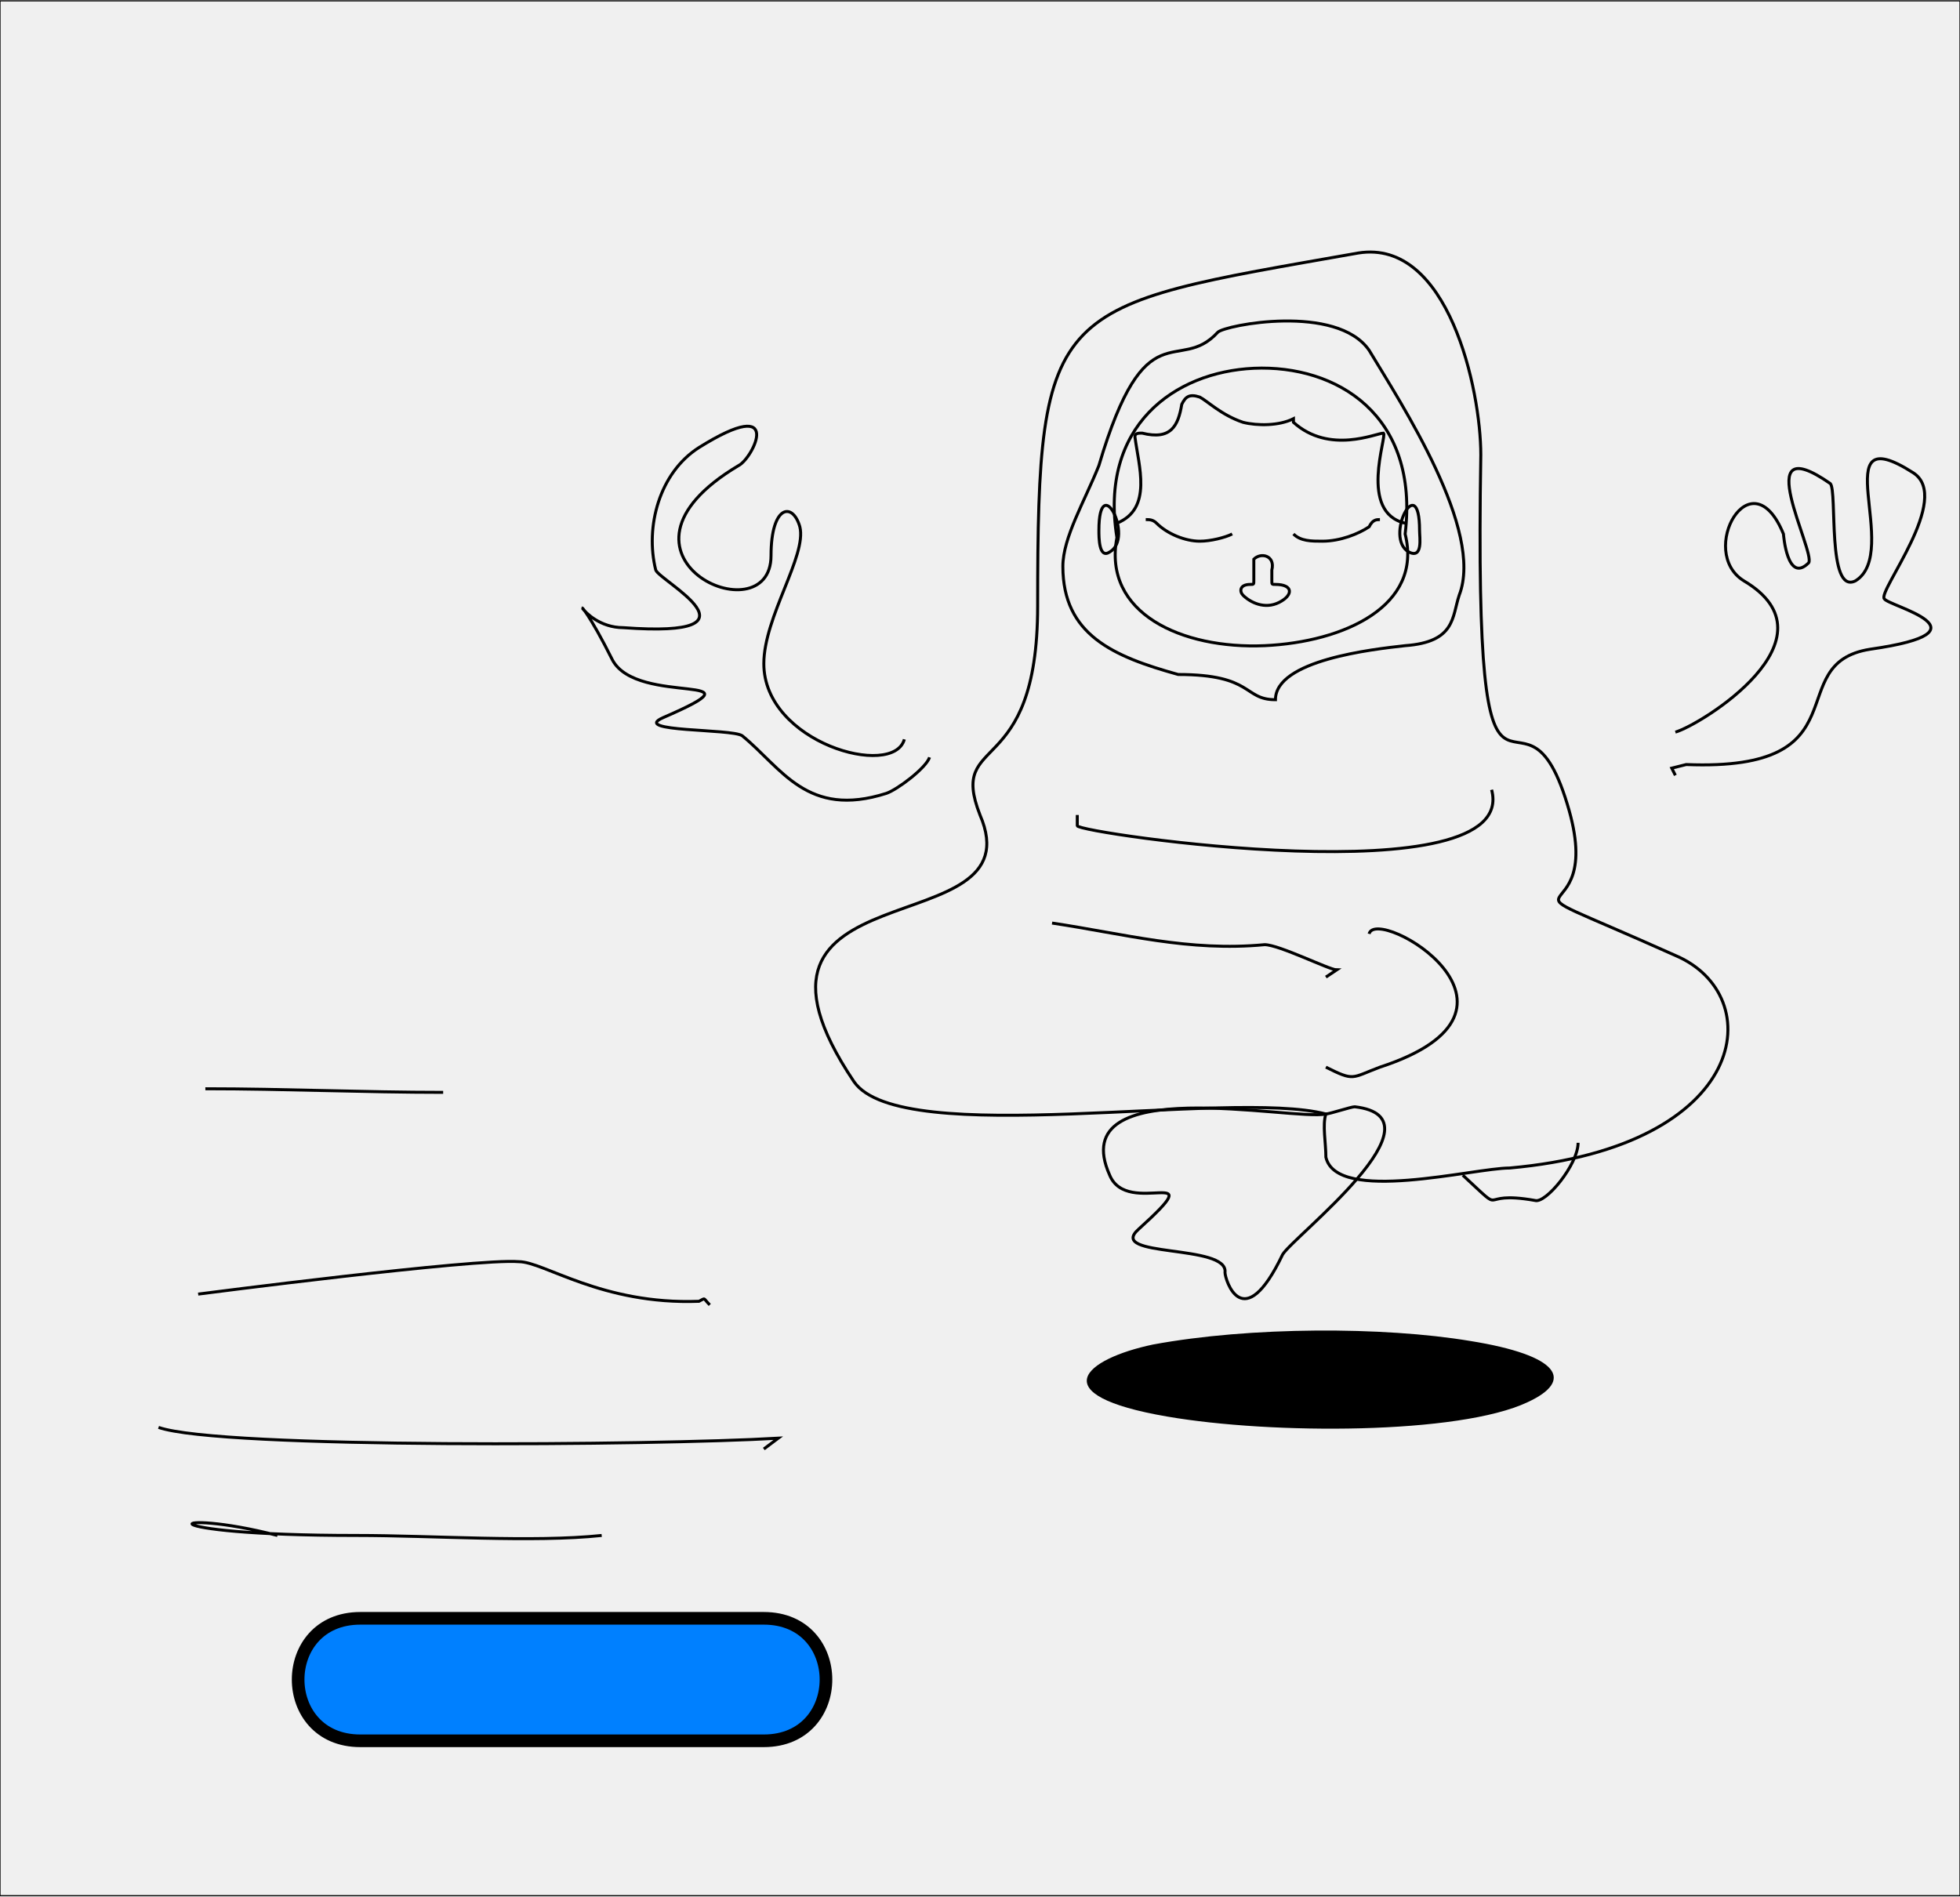
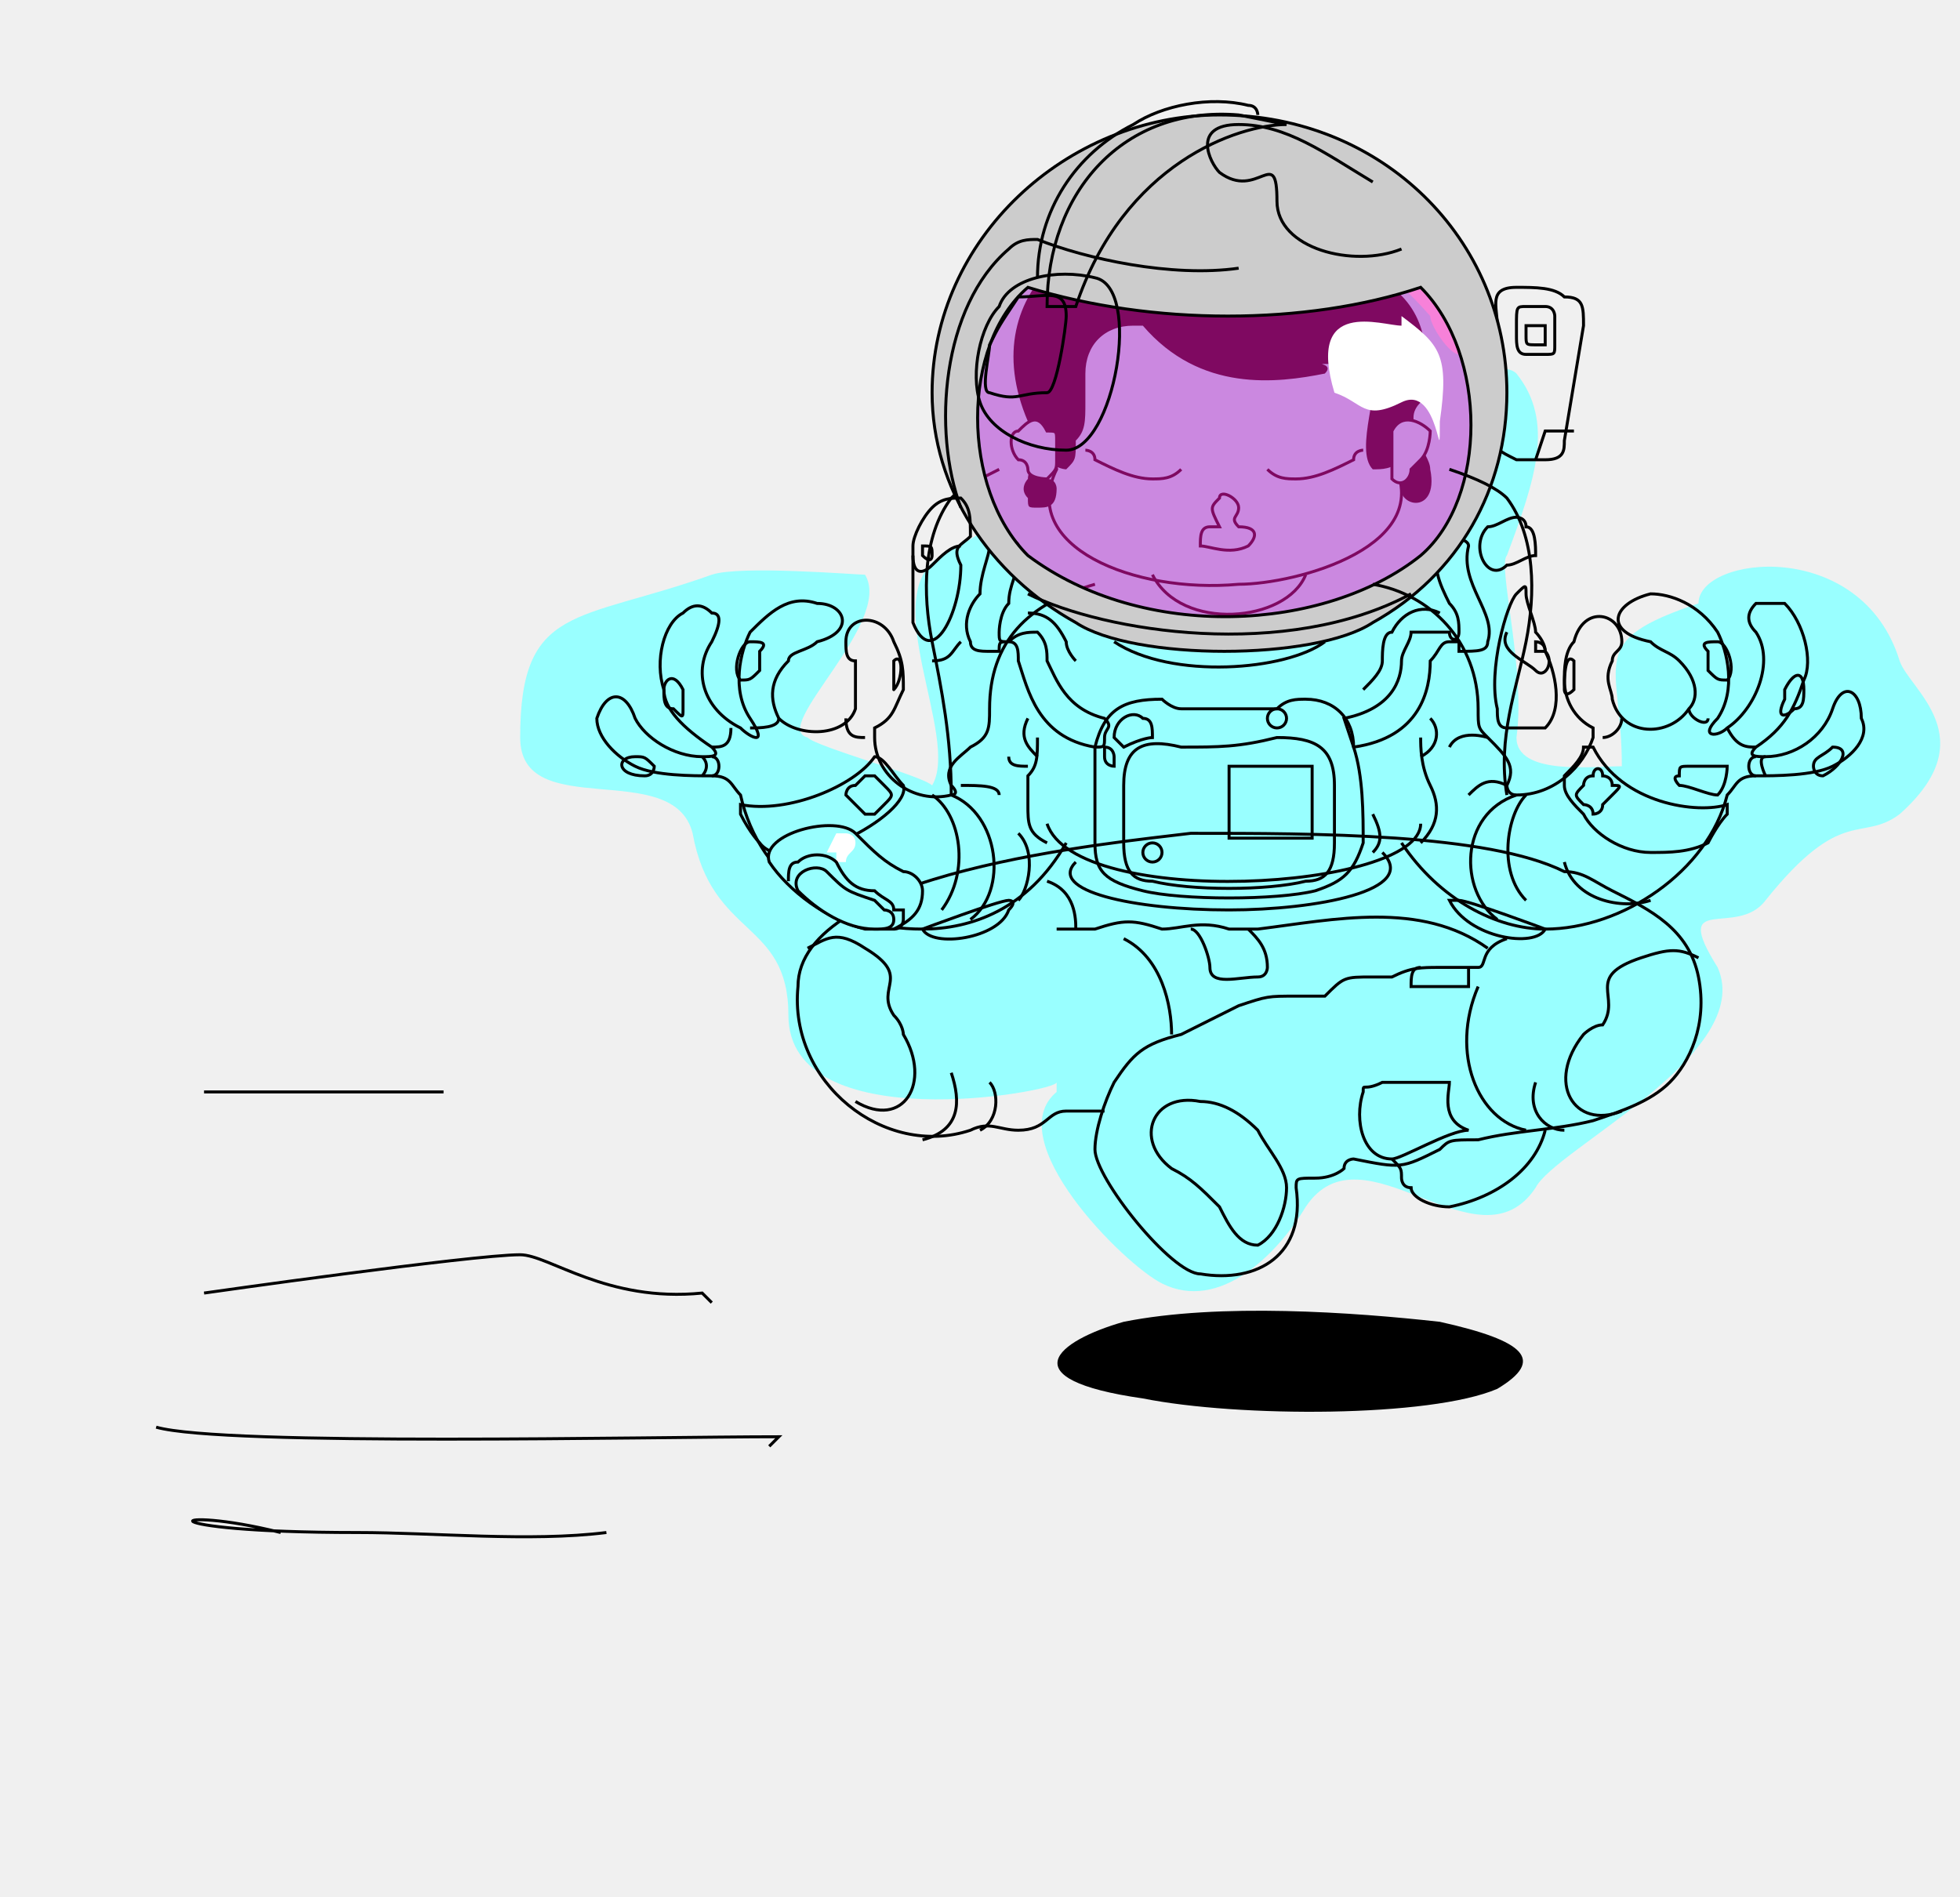
- <svg xmlns="http://www.w3.org/2000/svg" xml:space="preserve" width="1551px" height="1501px" version="1.0" style="shape-rendering:geometricPrecision; text-rendering:geometricPrecision; image-rendering:optimizeQuality; fill-rule:evenodd; clip-rule:evenodd" viewBox="0 0 544 526">
+ <svg xmlns="http://www.w3.org/2000/svg" xml:space="preserve" width="1550px" height="1500px" version="1.0" style="shape-rendering:geometricPrecision; text-rendering:geometricPrecision; image-rendering:optimizeQuality; fill-rule:evenodd; clip-rule:evenodd" viewBox="0 0 204 198">
  <defs>
    <style type="text/css">
   
-     .str1 {stroke:black;stroke-width:3.507}
-     .str2 {stroke:black;stroke-width:0.828}
-     .str0 {stroke:black;stroke-width:0.316}
+     .str0 {stroke:black;stroke-width:0.311}
+     .str1 {stroke:black;stroke-width:0.311}
    .fil0 {fill:none}
    .fil2 {fill:black}
-     .fil1 {fill:#0080FF}
+     .fil1 {fill:#99FFFF}
+     .fil3 {fill:#99FFFF}
+     .fil6 {fill:#CCCCCC}
+     .fil4 {fill:white}
+     .fil5 {fill:#FC12C1;fill-opacity:0.502}
   
  </style>
  </defs>
  <g id="Camada_x0020_1">
-     <rect class="fil0 str0" width="544" height="526" />
-     <path class="fil1 str1" d="M100 449l112 0c23,0 23,34 0,34l-112 0c-23,0 -23,-34 0,-34z" />
-     <path class="fil0 str2" d="M55 359c0,0 77,-10 89,-9 7,0 23,12 50,11 2,-1 1,-1 3,1" />
-     <path class="fil0 str2" d="M44 396c17,6 138,5 172,3l-4 3" />
-     <path class="fil0 str2" d="M77 426c-31,-8 -39,0 22,0 21,0 49,2 68,0" />
-     <path class="fil0 str2" d="M57 302c22,0 44,1 66,1" />
-     <path class="fil0 str2" d="M368 309c-1,3 0,8 0,12 3,13 41,3 51,3 67,-6 72,-48 46,-59 -58,-26 -18,-3 -30,-42 -13,-43 -26,26 -24,-97 0,-18 -9,-60 -34,-56 -85,15 -89,13 -89,98 0,49 -25,35 -16,58 16,37 -76,13 -35,74 13,19 104,2 131,9z" />
-     <path class="fil0 str2" d="M310 149c-5,-31 16,-46 38,-47 23,-1 46,13 42,46 5,20 -17,30 -39,31 -23,1 -45,-9 -41,-30z" />
-     <path class="fil0 str2" d="M251 205c-3,11 -39,1 -39,-21 0,-13 12,-30 10,-38 -2,-7 -8,-6 -8,8 0,23 -51,0 -9,-25 4,-2 13,-20 -11,-5 -11,7 -15,22 -12,34 1,3 32,19 -9,16 -13,0 -16,-17 -3,9 7,13 44,3 14,16 -9,4 19,3 22,5 11,9 18,23 40,16 3,-1 11,-7 12,-10" />
-     <path class="fil0 str2" d="M465 203c7,-2 46,-26 19,-42 -13,-8 2,-35 11,-13 0,0 1,14 7,8 2,-3 -17,-38 6,-22 2,2 -1,31 7,27 13,-8 -9,-46 16,-30 11,7 -10,33 -8,35 1,2 31,9 -4,14 -25,4 -1,34 -51,32l-4 1 1 2" />
-     <path class="fil0 str2" d="M368 309c-9,2 -73,-12 -60,17 5,12 29,-4 8,15 -9,8 25,4 24,12 0,2 5,18 16,-5 3,-5 46,-38 20,-41 -1,0 -7,2 -8,2z" />
-     <path class="fil0 str2" d="M406 326c13,12 3,4 20,7 3,1 12,-10 12,-16" />
-     <path class="fil0 str2" d="M380 259c2,-8 52,21 3,37 -8,3 -7,4 -15,0" />
-     <path class="fil0 str2" d="M292 256c20,3 38,8 59,6 4,0 18,7 20,7l-3 2" />
-     <path class="fil0 str2" d="M414 219c8,30 -115,12 -115,10 0,0 0,-3 0,-3" />
-     <path class="fil2" d="M324 393c29,5 81,5 100,-4 13,-6 9,-13 -16,-17 -24,-4 -61,-4 -88,1 -19,4 -31,14 4,20z" />
-     <path class="fil0 str2" d="M318 144c1,0 2,0 3,1 3,3 8,5 12,5 3,0 7,-1 9,-2" />
-     <path class="fil0 str2" d="M347 162c1,0 1,0 1,-1 0,-3 0,-4 0,-6 2,-2 6,-1 5,3 0,1 0,2 0,3 0,1 0,1 1,1 5,0 5,3 1,5 -4,2 -8,0 -10,-2 -1,-1 -1,-3 2,-3z" />
-     <path class="fil0 str2" d="M327 187c-18,-5 -32,-11 -32,-30 0,-8 6,-18 10,-28 13,-44 22,-25 33,-37 2,-2 33,-8 42,5 9,15 32,50 25,68 -2,6 -1,13 -15,14 -9,1 -36,4 -36,15 -9,0 -6,-7 -27,-7z" />
-     <path class="fil0 str2" d="M391 153c-7,-4 3,-23 3,-6 0,2 1,8 -3,6z" />
-     <path class="fil0 str2" d="M308 153c7,-4 -3,-23 -3,-6 0,2 0,8 3,6z" />
-     <path class="fil0 str2" d="M310 145c10,-4 6,-16 5,-24 0,-1 1,-1 2,-1 8,2 10,-2 11,-8 1,-2 2,-3 5,-2 2,1 6,5 12,7 4,1 10,1 14,-1 0,0 0,0 0,1 10,9 23,3 25,3 1,1 -7,22 6,25" />
-     <path class="fil0 str2" d="M383 144c-1,0 -2,0 -3,2 -3,2 -8,4 -13,4 -3,0 -6,0 -8,-2" />
+     <rect class="fil0" width="204" height="198" />
+     <path class="fil1" d="M177 63c0,-5 17,-7 21,6 1,3 9,8 0,16 -4,3 -6,-1 -14,9 -3,4 -10,-1 -5,7 4,9 -17,19 -19,23 -6,9 -18,-7 -24,2 -3,5 -9,11 -15,8 -4,-2 -17,-15 -11,-20l0 -1c0,1 -28,6 -28,-7 0,-10 -8,-8 -10,-19 -2,-8 -18,-1 -18,-10 0,-14 6,-12 20,-17 3,-1 15,0 16,0 3,5 -10,16 -6,17 1,1 12,4 13,5 3,-5 -6,-20 1,-24 7,-4 6,-3 4,-8 -5,-13 7,-25 18,-28 12,-3 22,3 29,11 0,1 2,4 3,4 3,2 5,1 6,2 4,5 2,11 -1,19 -1,1 2,12 1,19 0,4 8,3 11,3 0,-11 -4,-13 8,-17l0 0z" />
+     <path class="fil0 str0" d="M110 49c-3,-17 11,-24 22,-21 8,2 15,9 13,20 5,9 -10,13 -16,13 -11,1 -23,-4 -19,-12z" />
+     <path class="fil0 str0" d="M21 135c0,0 28,-4 33,-4 3,0 9,5 19,4 0,0 0,0 1,1" />
+     <path class="fil0 str0" d="M16 149c7,2 52,1 65,1l-1 1" />
+     <path class="fil0 str0" d="M29 160c-12,-3 -15,0 8,0 8,0 18,1 26,0" />
+     <path class="fil0 str0" d="M21 114c9,0 17,0 25,0" />
+     <path class="fil0 str0" d="M115 116c-1,0 -3,0 -4,0 -2,0 -2,2 -5,2 -2,0 -3,-1 -5,0 -9,3 -19,-5 -18,-15 0,-12 33,-15 41,-16 13,0 31,0 39,4 2,0 3,1 5,2 4,2 8,4 9,9 1,5 -1,9 -3,11 -2,2 -5,3 -8,4 -4,1 -8,1 -12,2 -3,0 -3,0 -4,1 -4,2 -4,2 -9,1 0,0 -1,0 -1,1 0,0 -1,1 -3,1 -2,0 -2,0 -2,1 1,7 -4,10 -10,9 -3,0 -11,-10 -11,-13 0,-2 1,-5 2,-7 2,-3 3,-4 7,-5 2,-1 4,-2 6,-3 3,-1 3,-1 6,-1 1,0 2,0 3,0 2,-2 2,-2 5,-2 1,0 2,0 2,0 2,-1 3,-1 5,-1 1,0 3,0 4,0 1,0 0,-2 3,-3" />
+     <path class="fil0 str0" d="M145 121c1,1 1,1 1,2 0,0 0,1 1,1 0,1 2,2 4,2 5,-1 9,-4 10,-8" />
+     <path class="fil0 str0" d="M148 86c0,7 -36,9 -39,0" />
+     <path class="fil2" d="M119 146c10,2 30,2 37,-1 5,-3 3,-5 -6,-7 -9,-1 -23,-2 -33,0 -7,2 -12,6 2,8z" />
+     <path class="fil0 str0" d="M113 47c0,0 1,0 1,1 2,1 4,2 6,2 1,0 2,0 3,-1" />
+     <path class="fil0 str0" d="M126 55c0,0 1,0 1,0 -1,-2 -1,-2 0,-3 0,-1 2,0 2,1 0,1 -1,1 0,2 0,0 0,0 0,0 2,0 2,1 1,2 -2,1 -4,0 -5,0 0,-1 0,-2 1,-2z" />
+     <path class="fil0 str0" d="M142 47c0,0 -1,0 -1,1 -2,1 -4,2 -6,2 -1,0 -2,0 -3,-1" />
+     <path class="fil0 str0" d="M99 83c0,-6 -1,-11 -2,-16 -1,-5 -1,-11 2,-15 1,-1 3,-2 5,-3" />
+     <path class="fil0 str0" d="M77 84c5,1 12,-2 14,-5 0,-1 0,-1 0,0 1,0 2,2 3,3 1,3 -12,10 -15,6 0,0 -1,-1 -2,-3 0,0 0,-1 0,-1z" />
+     <path class="fil0 str0" d="M114 61c-7,2 -11,6 -11,13 0,2 0,3 -2,4 -1,1 -3,2 -2,4 1,1 0,1 0,1 -4,1 -8,-2 -8,-6 0,0 0,0 0,-1 2,-1 2,-2 3,-4 0,-2 0,-3 -1,-5 -1,-3 -5,-3 -5,0 0,1 0,2 1,2 0,2 0,4 0,5 -1,3 -6,3 -8,1 -1,-2 -1,-4 1,-6 0,-1 2,-1 3,-2 4,-1 3,-4 0,-4 -3,-1 -5,1 -7,3 -1,2 -2,6 0,9 2,3 0,2 -1,1 -4,-2 -5,-6 -3,-9 1,-2 1,-3 0,-3 -1,-1 -2,-1 -3,0 -2,1 -3,5 -2,8 0,2 2,4 5,6 1,1 0,1 -1,1 -3,0 -6,-2 -7,-4 -1,-3 -3,-3 -4,0 0,2 2,4 4,5 2,1 6,1 8,1 2,0 2,1 3,2 2,9 10,14 19,14 5,0 11,-2 15,-9" />
+     <path class="fil0 str0" d="M96 97c1,2 8,1 9,-2 1,-1 0,-1 0,-1 -1,0 -9,3 -9,3z" />
+     <path class="fil0 str0" d="M97 83c3,2 4,8 1,12" />
+     <path class="fil0 str0" d="M99 83c5,2 6,10 2,13" />
+     <path class="fil0 str0" d="M100 82c2,0 4,0 4,1" />
+     <path class="fil0 str0" d="M141 78c0,-3 -2,-5 -5,-5 -1,0 -2,0 -3,1 -3,0 -7,0 -10,0 -1,0 -2,-1 -2,-1 -4,0 -6,1 -7,5 0,2 0,7 0,10 0,3 1,4 5,5 4,1 14,1 18,0 3,-1 4,-2 5,-5 0,-3 0,-7 -1,-10z" />
+     <path class="fil0 str0" d="M133 77c4,0 6,1 6,5 0,2 0,5 0,6 0,3 -1,4 -3,4 -4,1 -12,1 -16,0 -2,0 -3,-1 -3,-4 0,-1 0,-4 0,-6 0,-4 2,-5 6,-4 4,0 6,0 10,-1z" />
+     <path class="fil0 str0" d="M117 78c2,-1 3,-1 3,-1 0,-1 0,-2 -1,-2 -1,-1 -3,0 -3,2 0,0 1,1 1,1z" />
+     <path class="fil0 str0" d="M116 79c0,0 0,-1 -1,-1 0,0 0,1 0,1 0,1 1,1 1,1 0,-1 0,-1 0,-1z" />
+     <path class="fil0 str0" d="M141 78c7,-1 8,-6 8,-9 1,-1 1,-2 2,-2 0,0 0,0 1,0 0,0 0,1 0,1 2,0 3,0 3,-1 1,-3 -3,-6 -2,-10 0,-1 -3,-1 -3,-1 -1,3 0,5 1,7 1,1 1,2 1,3 0,1 -1,1 -1,0 -2,0 -3,0 -4,0 0,1 -1,2 -1,3 0,2 -1,5 -6,6 0,0 1,3 1,3z" />
+     <path class="fil0 str0" d="M114 78c-6,-1 -7,-6 -8,-9 0,-1 0,-2 -1,-2 -1,0 -1,0 -1,1 0,0 -1,0 -1,0 -1,0 -2,0 -2,-1 -1,-2 0,-4 1,-5 0,-2 1,-4 1,-5 -1,-1 3,-1 3,0 0,0 0,0 0,1 0,2 -1,3 -1,5 -1,1 -1,3 -1,3 0,1 0,1 1,1 1,-1 2,-1 3,-1 1,1 1,2 1,3 1,2 2,5 6,6 1,1 0,1 0,2 0,1 0,1 -1,1z" />
+     <path class="fil0 str0" d="M70 74c-1,0 -1,-1 -1,-2 0,-1 1,-2 2,0 0,1 0,1 0,2 0,1 0,1 -1,0z" />
+     <path class="fil0 str0" d="M78 67c1,0 2,0 1,1 0,1 0,2 0,2 -1,1 -1,1 -2,1 -1,-1 0,-4 1,-4z" />
+     <path class="fil0 str0" d="M67 81c-3,0 -3,-2 -1,-2 1,0 1,0 2,1 0,0 0,1 -1,1z" />
+     <path class="fil0 str0" d="M93 72c0,0 0,-2 0,-3 0,0 0,0 0,0 1,-1 1,2 0,3 0,1 0,1 0,0z" />
+     <path class="fil0 str0" d="M74 79c1,0 1,2 0,2" />
+     <path class="fil0 str0" d="M74 78c1,0 2,0 2,-2" />
+     <path class="fil0 str0" d="M73 79c1,1 0,2 0,2" />
+     <path class="fil0 str0" d="M78 76c1,0 3,0 3,-1" />
+     <path class="fil0 str0" d="M88 75c0,2 1,2 2,2" />
+     <path class="fil0 str0" d="M90 85c-1,-1 -1,-1 -2,-2 0,0 0,-1 1,-1 0,0 1,-1 1,-1 0,0 1,0 1,0 0,0 1,1 1,1 1,1 1,1 0,2 0,0 -1,1 -1,1 -1,0 -1,0 -1,0z" />
+     <path class="fil0 str0" d="M169 116c-5,2 -8,-3 -4,-8 0,0 1,-1 2,-1 2,-3 -2,-5 4,-7 3,-1 4,-1 6,0" />
+     <path class="fil3 str0" d="M89 87c2,2 3,3 5,4 1,0 2,1 2,2 0,2 -1,3 -3,4 -1,0 -2,0 -3,0 -4,-1 -8,-4 -10,-7 -1,-3 7,-5 9,-3z" />
+     <path class="fil3 str0" d="M83 93c-1,-2 2,-3 3,-2 2,2 2,2 5,3 1,1 1,1 1,1 0,0 1,0 1,1 0,0 0,0 0,0 0,1 -1,1 -2,1 -3,0 -6,-2 -8,-4z" />
+     <path class="fil2" d="M109 48c0,0 0,1 0,2 1,0 1,1 1,1 0,2 -1,2 -2,2 -1,0 -1,0 -1,-1 -1,-1 0,-2 0,-2 0,-1 1,-2 1,-3 0,-1 -1,-2 -1,-3 -6,-14 7,-23 20,-22 1,0 4,1 5,-1 0,0 0,1 0,2 0,0 0,0 0,0 2,0 3,-1 3,-3 6,0 10,5 10,10 4,3 4,8 3,12 -1,1 -1,2 0,4 0,1 1,2 1,3 1,5 -4,4 -3,1l0 -2c-1,1 -2,1 -3,1 -2,-2 1,-9 0,-11 -1,0 -4,0 -5,0 -1,0 1,0 0,1 -5,1 -13,2 -19,-5 0,0 0,0 -1,0 -3,0 -5,2 -5,5 0,1 0,2 0,3 0,2 0,3 -1,4 0,2 0,2 -1,3 0,0 -1,0 -2,-1z" />
+     <path class="fil3 str0" d="M110 48c0,0 0,-2 0,-2 0,-1 0,-1 -1,-1 -1,-2 -2,-1 -3,0 -1,0 -1,2 0,3 1,0 1,1 1,1 0,1 2,1 2,1 1,-1 1,-1 1,-2z" />
+     <path class="fil3 str0" d="M145 48c0,0 0,-2 0,-2 0,-1 0,-1 0,-1 1,-2 3,-1 4,0 0,0 0,2 -1,3 0,0 -1,1 -1,1 0,1 -1,2 -2,1 0,-1 0,-1 0,-2z" />
+     <path class="fil0 str0" d="M156 46l0 -12c0,-2 -1,-4 2,-4 2,0 4,0 5,1 2,0 2,1 2,3l-2 12c0,1 0,2 -2,2l-3 0c-2,-1 -2,-1 -2,-2z" />
+     <path class="fil0 str0" d="M158 34c0,-2 0,-2 1,-2 1,0 1,0 2,0 1,0 1,1 1,1 0,1 0,3 0,3 0,1 0,1 -1,1 0,0 -1,0 -2,0 -1,0 -1,-1 -1,-2 0,0 0,-1 0,-1z" />
+     <path class="fil0 str0" d="M159 34c0,0 0,0 1,0 0,0 0,0 1,0 0,0 0,0 0,0 0,0 0,1 0,2 0,0 0,0 0,0 -1,0 -1,0 -1,0 -1,0 -1,0 -1,-1 0,0 0,-1 0,-1z" />
+     <path class="fil0 str0" d="M160 48l1 -3 3 0" />
+     <path class="fil4" d="M87 90c0,0 0,0 0,-1 -1,0 -1,0 -1,0l1 -2c0,0 1,0 1,0 0,0 1,0 1,1 0,0 0,0 0,0 0,1 -1,1 -1,2 -1,0 -1,0 -1,0z" />
+     <path class="fil0 str0" d="M82 92c0,-1 0,-2 1,-2 1,-1 3,-1 4,0 1,2 2,3 4,3 1,1 2,1 2,2 0,0 1,0 1,0 0,0 0,1 0,1 0,0 0,1 -1,1" />
+     <path class="fil0 str0" d="M116 67c6,4 18,3 22,0" />
+     <path class="fil0 str0" d="M107 64c2,0 3,1 4,3 0,1 1,2 1,2" />
+     <path class="fil0 str0" d="M142 72c1,-1 2,-2 2,-3 0,-1 0,-3 1,-3 1,-2 3,-3 5,-2" />
+     <path class="fil0 str0" d="M109 88c-2,-1 -2,-2 -2,-4 0,-1 0,-2 0,-3 1,-1 1,-2 1,-4" />
+     <path class="fil0 str0" d="M108 79c-1,-1 -2,-2 -1,-4" />
+     <path class="fil0 str0" d="M148 77c0,1 0,3 1,5 1,2 1,4 -1,6" />
+     <path class="fil0 str0" d="M149 75c1,1 1,3 -1,4" />
+     <path class="fil0 str0" d="M107 80c-1,0 -2,0 -2,-1" />
+     <path class="fil0 str0" d="M143 85c1,2 1,3 0,4" />
+     <path class="fil0 str0" d="M106 87c2,2 1,6 0,7" />
+     <path class="fil0 str0" d="M120 60c3,6 14,5 16,0" />
+     <g id="_1046167264">
+       <path class="fil5" d="M107 30c13,4 29,4 41,0 7,7 7,22 0,28 -10,8 -29,9 -41,0 -7,-7 -7,-22 0,-28z" />
+       <path class="fil6 str0" d="M143 65c9,-5 14,-14 14,-24 0,-16 -13,-29 -30,-29 -16,0 -30,13 -30,29 0,10 6,19 15,24 6,4 25,4 31,0zm-36 -35c13,4 29,4 41,0 7,7 7,22 0,28 -10,8 -29,9 -41,0 -7,-7 -7,-22 0,-28z" />
+       <path class="fil4" d="M146 34c-2,0 -10,-3 -7,7 3,1 3,3 7,1 4,-2 4,8 4,2 1,-7 0,-8 -4,-11 0,0 0,1 0,1z" />
+       <path class="fil0 str0" d="M146 26c-5,2 -13,0 -13,-5 0,-6 -2,0 -6,-3 -1,-1 -3,-5 2,-5 5,0 9,3 14,6" />
+       <path class="fil0 str0" d="M100 53c-3,-8 -2,-21 5,-27 1,-1 2,-1 3,-1 5,2 14,4 21,3" />
+       <path class="fil0 str0" d="M111 47c5,0 8,-17 3,-18 -4,-1 -9,0 -10,3 -2,2 -3,7 -2,10 1,3 5,5 9,5z" />
+       <path class="fil0 str0" d="M106 31c3,0 5,-1 5,2 0,1 -1,8 -2,8 -3,0 -3,1 -6,0 -1,0 0,-4 0,-5 1,-2 1,-2 3,-5 0,0 0,0 0,0z" />
+       <path class="fil0 str0" d="M109 32l3 0c5,-15 17,-19 22,-19l-5 -1c-12,-1 -20,8 -20,20z" />
+       <path class="fil0 str0" d="M108 29c0,-7 4,-13 10,-16 3,-2 8,-3 12,-2 1,0 1,1 1,1" />
+     </g>
+     <path class="fil0 str0" d="M107 62c8,4 27,7 40,0" />
+     <path class="fil0 str0" d="M112 90c-3,3 6,5 16,5 9,0 20,-2 16,-6" />
+     <circle class="fil0 str0" cx="133" cy="75" r="1" />
+     <circle class="fil0 str0" cx="120" cy="89" r="1" />
+     <rect class="fil0 str0" x="128" y="80" width="8.671" height="7.507" rx="0" ry="1" />
+     <path class="fil0 str0" d="M95 65c0,-2 0,-6 0,-8 0,-1 1,-3 2,-4 1,-1 2,-1 3,-1 1,1 1,2 1,4 -1,1 -2,1 -1,3 0,5 -3,11 -5,6z" />
+     <path class="fil0 str0" d="M97 69c2,0 2,-1 3,-2" />
+     <path class="fil0 str0" d="M95 58c0,2 1,2 2,1 1,-1 2,-2 3,-2" />
+     <path class="fil0 str1" d="M96 58c1,1 1,0 1,0 0,-1 0,-1 -1,-1 0,0 0,0 0,1 0,0 0,0 0,0z" />
+     <path class="fil0 str0" d="M180 84c-3,1 -11,0 -14,-6 0,0 0,0 -1,0 0,1 -1,2 -2,3 0,0 0,1 0,1 0,1 1,2 2,3 1,2 4,4 7,4 2,0 4,0 6,-1 0,0 1,-2 2,-3 0,0 0,-1 0,-1z" />
+     <path class="fil0 str0" d="M143 61c6,1 11,6 11,13 0,2 0,2 1,3 2,2 3,3 2,5 0,0 0,1 1,1 4,0 7,-3 8,-6 0,0 0,-1 0,-1 -2,-1 -3,-3 -3,-5 0,-1 0,-3 1,-4 1,-4 5,-3 5,0 0,1 -1,1 -1,2 -1,2 0,3 0,4 1,4 6,4 8,1 1,-1 1,-3 -1,-5 -1,-1 -2,-1 -3,-2 -5,-1 -4,-4 0,-5 2,0 5,1 7,4 1,2 2,6 0,9 -2,2 0,2 1,1 3,-2 5,-7 3,-10 -1,-1 -1,-2 0,-3 0,0 2,0 3,0 2,2 3,6 2,8 -1,3 -2,5 -5,7 -1,1 0,1 1,1 3,0 6,-2 7,-5 1,-3 3,-2 3,1 1,2 -1,4 -3,5 -2,1 -6,1 -8,1 -2,0 -2,1 -3,2 -2,8 -11,14 -19,14 -5,0 -11,-3 -15,-9" />
+     <path class="fil0 str0" d="M161 97c-1,2 -8,1 -10,-3 0,0 0,0 1,0 1,0 9,3 9,3z" />
+     <path class="fil0 str0" d="M159 83c-2,2 -3,8 0,11" />
+     <path class="fil0 str0" d="M158 83c-6,2 -6,10 -2,13" />
+     <path class="fil0 str0" d="M157 82c-2,-1 -3,0 -4,1" />
+     <path class="fil0 str0" d="M187 74c1,0 1,-1 1,-2 0,-2 -1,-2 -2,0 0,0 0,1 0,1 -1,2 0,2 1,1z" />
+     <path class="fil0 str0" d="M179 67c-1,0 -2,0 -1,1 0,1 0,1 0,2 1,1 1,1 2,1 1,-1 0,-4 -1,-4z" />
+     <path class="fil0 str0" d="M190 81c2,-1 3,-3 1,-3 -1,1 -2,1 -2,2 0,0 0,1 1,1z" />
+     <path class="fil0 str0" d="M164 72c0,-1 0,-2 0,-3 0,0 0,0 0,0 -1,-1 -1,2 -1,3 0,0 0,1 1,0z" />
+     <path class="fil0 str0" d="M183 79c-1,0 -1,2 0,2" />
+     <path class="fil0 str0" d="M183 78c-1,0 -2,0 -3,-2" />
+     <path class="fil0 str0" d="M184 79c-1,0 0,2 0,2" />
+     <path class="fil0 str0" d="M178 75c0,1 -2,0 -2,-1" />
+     <path class="fil0 str0" d="M169 75c0,1 -1,2 -2,2" />
+     <path class="fil0 str0" d="M167 84c0,0 1,-1 1,-1 1,-1 1,-1 0,-1 0,-1 -1,-1 -1,-1 0,-1 -1,-1 -1,0 -1,0 -1,1 -1,1 -1,1 -1,1 0,2 0,0 1,0 1,1 0,0 1,0 1,-1z" />
+     <path class="fil0 str0" d="M179 83c-1,0 -3,-1 -4,-1 0,0 -1,-1 0,-1 0,-1 0,-1 1,-1 1,0 2,0 4,0 0,0 0,2 -1,3z" />
+     <path class="fil0 str0" d="M151 78c1,-2 4,-1 4,-1" />
+     <path class="fil0 str0" d="M163 90c1,4 6,5 9,4" />
+     <path class="fil0 str0" d="M157 83c-1,-6 1,-11 2,-16 1,-5 1,-11 -2,-15 -1,-1 -3,-2 -6,-3" />
+     <path class="fil0 str0" d="M157 76c-1,0 -1,-1 -1,-2 -1,-4 1,-11 2,-12 1,-1 1,-1 1,0 0,1 1,3 1,4 0,0 1,1 1,2 1,2 2,6 0,8 -1,0 -2,0 -3,0 -1,0 -1,0 -1,0z" />
+     <path class="fil0 str0" d="M160 58c-1,0 -2,1 -3,1 -2,2 -4,-2 -2,-4 1,0 2,-1 3,-1 0,0 1,0 1,1 1,0 1,2 1,3 0,0 0,0 0,0z" />
+     <path class="fil0 str0" d="M157 66c-1,2 2,3 3,4 1,1 2,-1 1,-2" />
+     <path class="fil0 str0" d="M160 68c0,0 1,0 1,0 0,-1 -1,-1 -1,-1 0,0 0,0 0,1 0,0 0,0 0,0z" />
+     <path class="fil0 str0" d="M89 115c5,3 8,-2 5,-7 0,0 0,-1 -1,-2 -2,-3 2,-4 -3,-7 -3,-2 -4,-1 -6,0" />
+     <path class="fil0 str0" d="M110 97c1,0 2,0 4,0 3,-1 4,-1 7,0 2,0 4,-1 7,0 2,0 2,0 3,0 8,-1 17,-3 24,2" />
+     <path class="fil0 str0" d="M96 119c4,-1 4,-4 3,-7" />
+     <path class="fil0 str0" d="M103 113c1,1 1,4 -1,5" />
+     <path class="fil0 str0" d="M163 118c-2,0 -4,-2 -3,-5" />
+     <path class="fil0 str0" d="M153 118c-3,-1 -2,-4 -2,-5 -2,0 -7,0 -7,0 -2,1 -2,0 -2,1 -1,3 0,7 3,7 1,0 6,-3 8,-3z" />
+     <path class="fil0 str0" d="M154 103c-3,7 0,14 5,15" />
+     <path class="fil0 str0" d="M125 115c-5,-1 -7,4 -3,7 2,1 3,2 5,4 1,2 2,4 4,4 2,-1 3,-4 3,-6 0,-2 -2,-4 -3,-6 -2,-2 -4,-3 -6,-3z" />
+     <path class="fil0 str0" d="M117 98c4,2 5,7 5,10" />
+     <path class="fil0 str0" d="M109 92c3,1 3,4 3,5" />
+     <path class="fil0 str0" d="M130 97c1,1 2,2 2,4 0,0 0,1 -1,1 -2,0 -5,1 -5,-1 0,-1 -1,-4 -2,-4" />
+     <path class="fil0 str0" d="M153 101c0,0 0,1 0,2 0,0 0,0 -1,0 -1,0 -3,0 -4,0 0,0 -1,0 -1,0 0,-1 0,-2 1,-2" />
  </g>
</svg>
